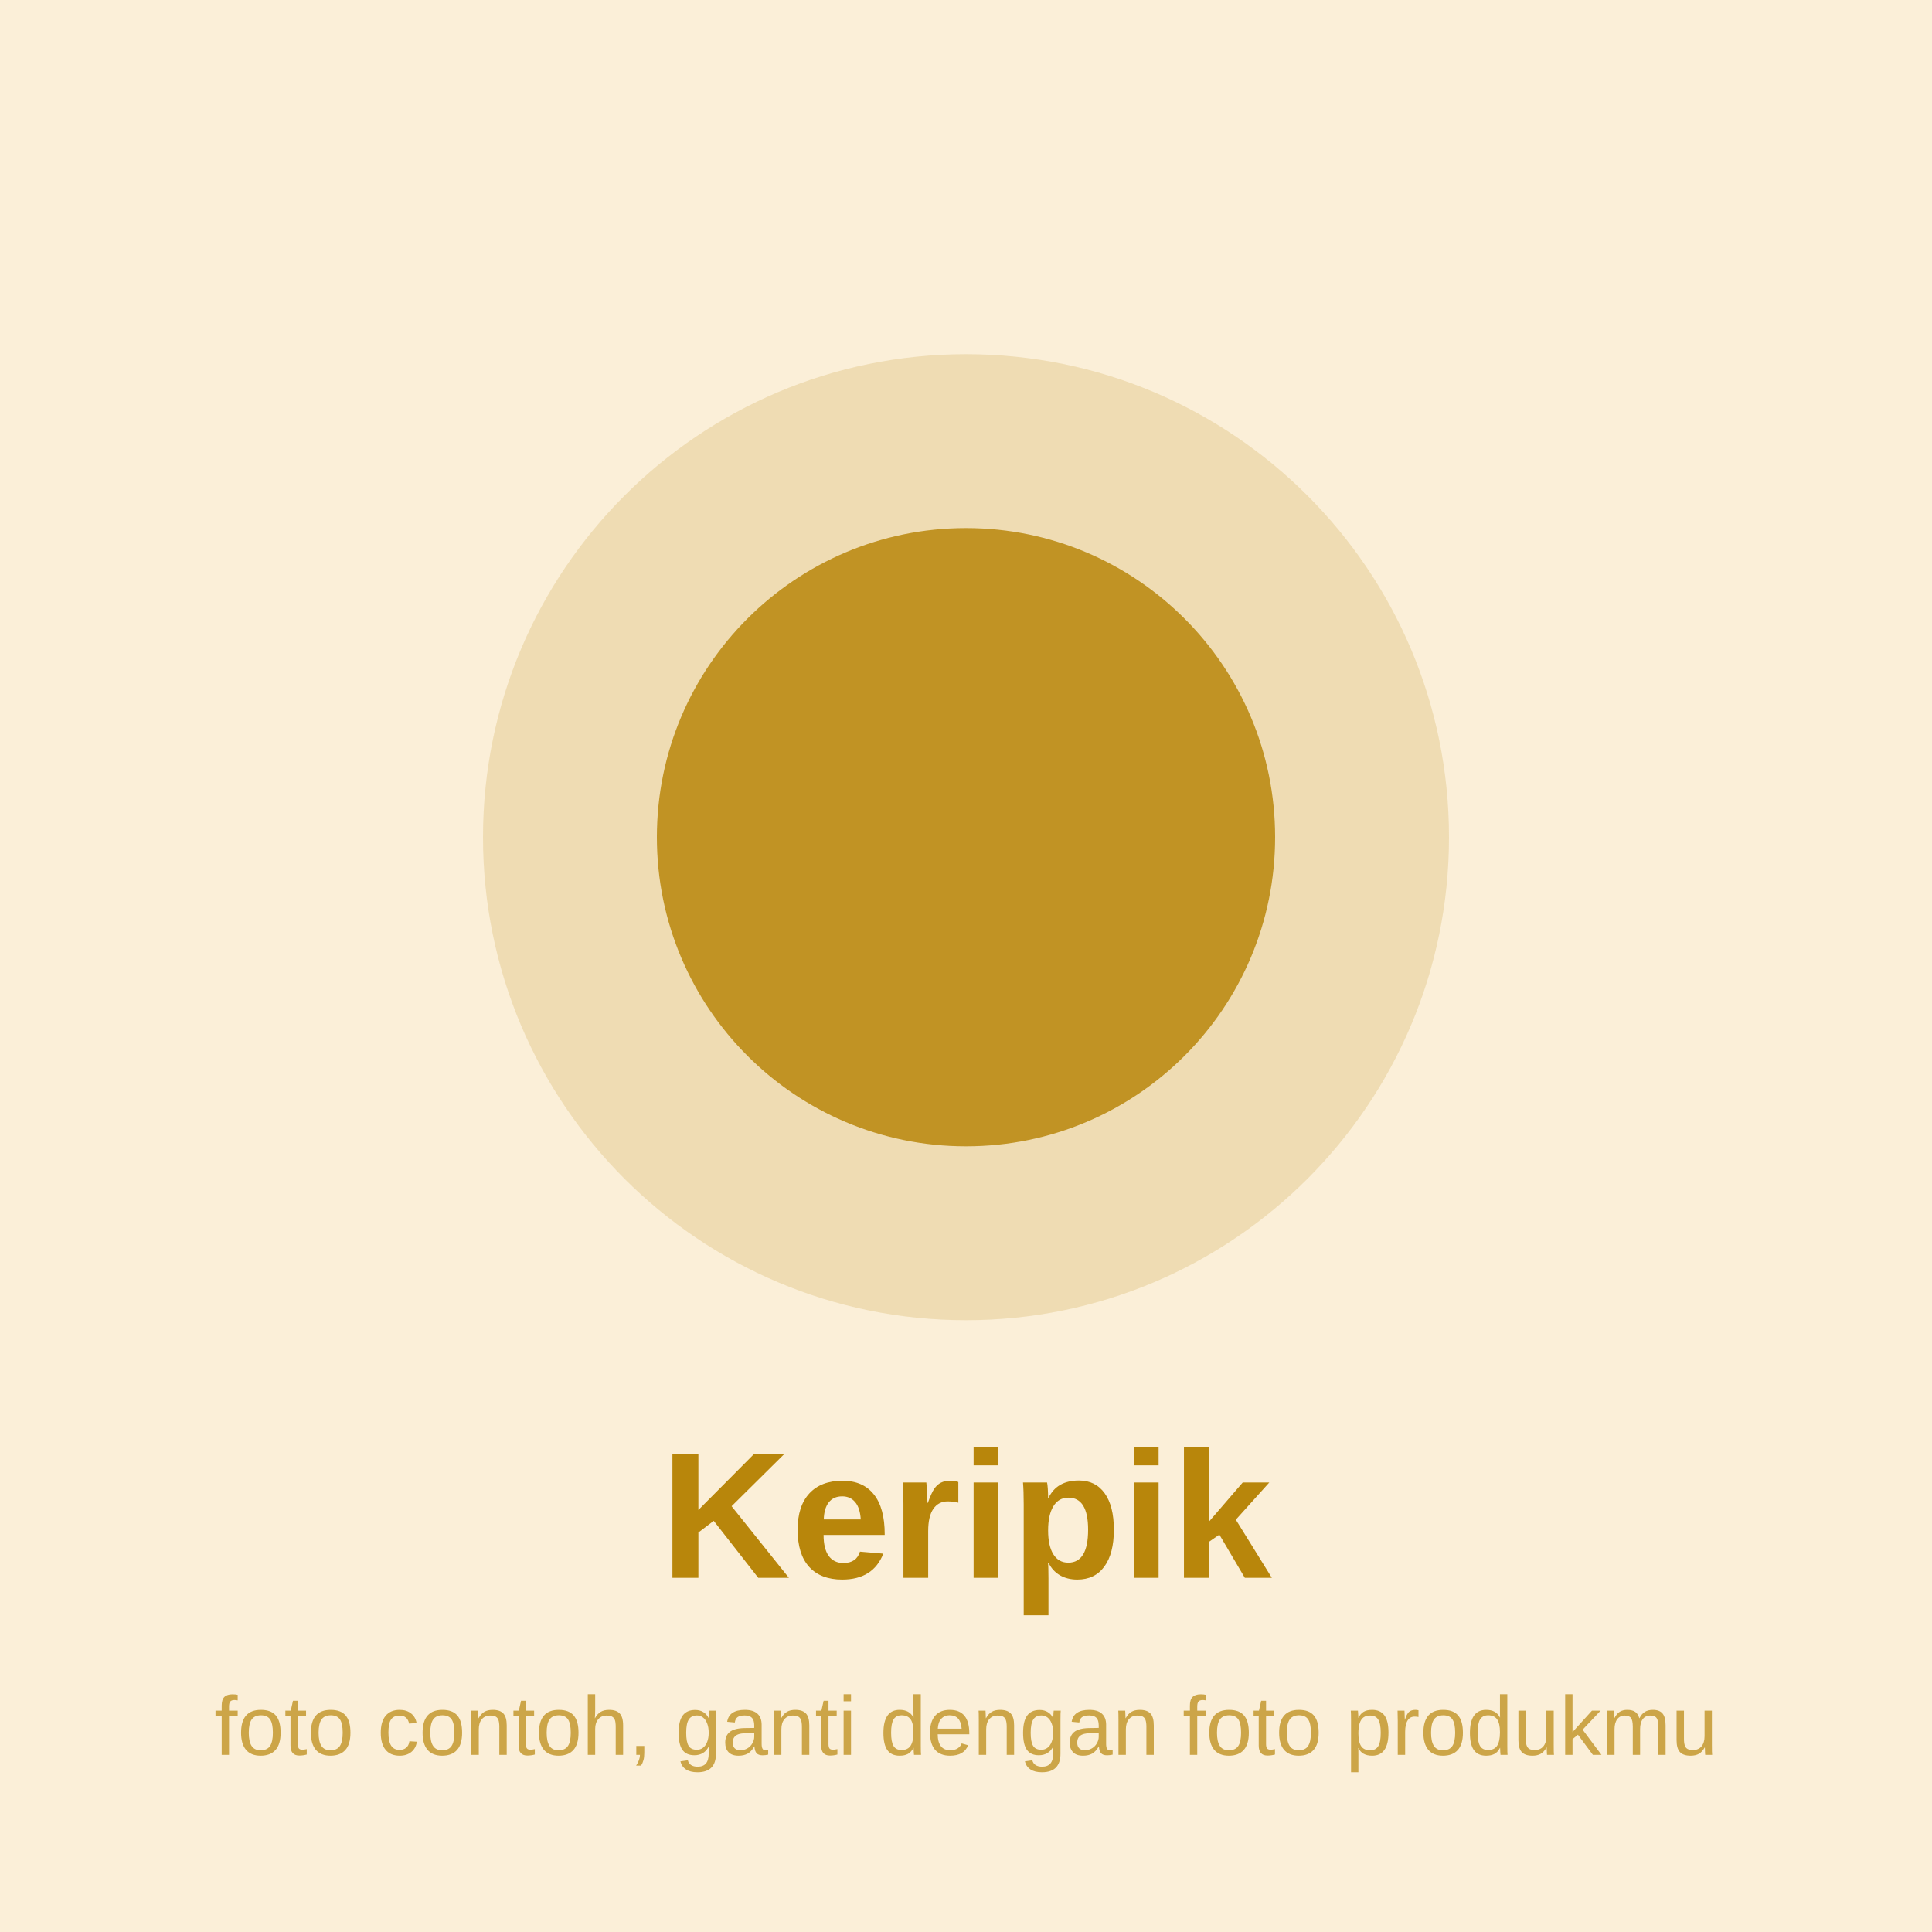
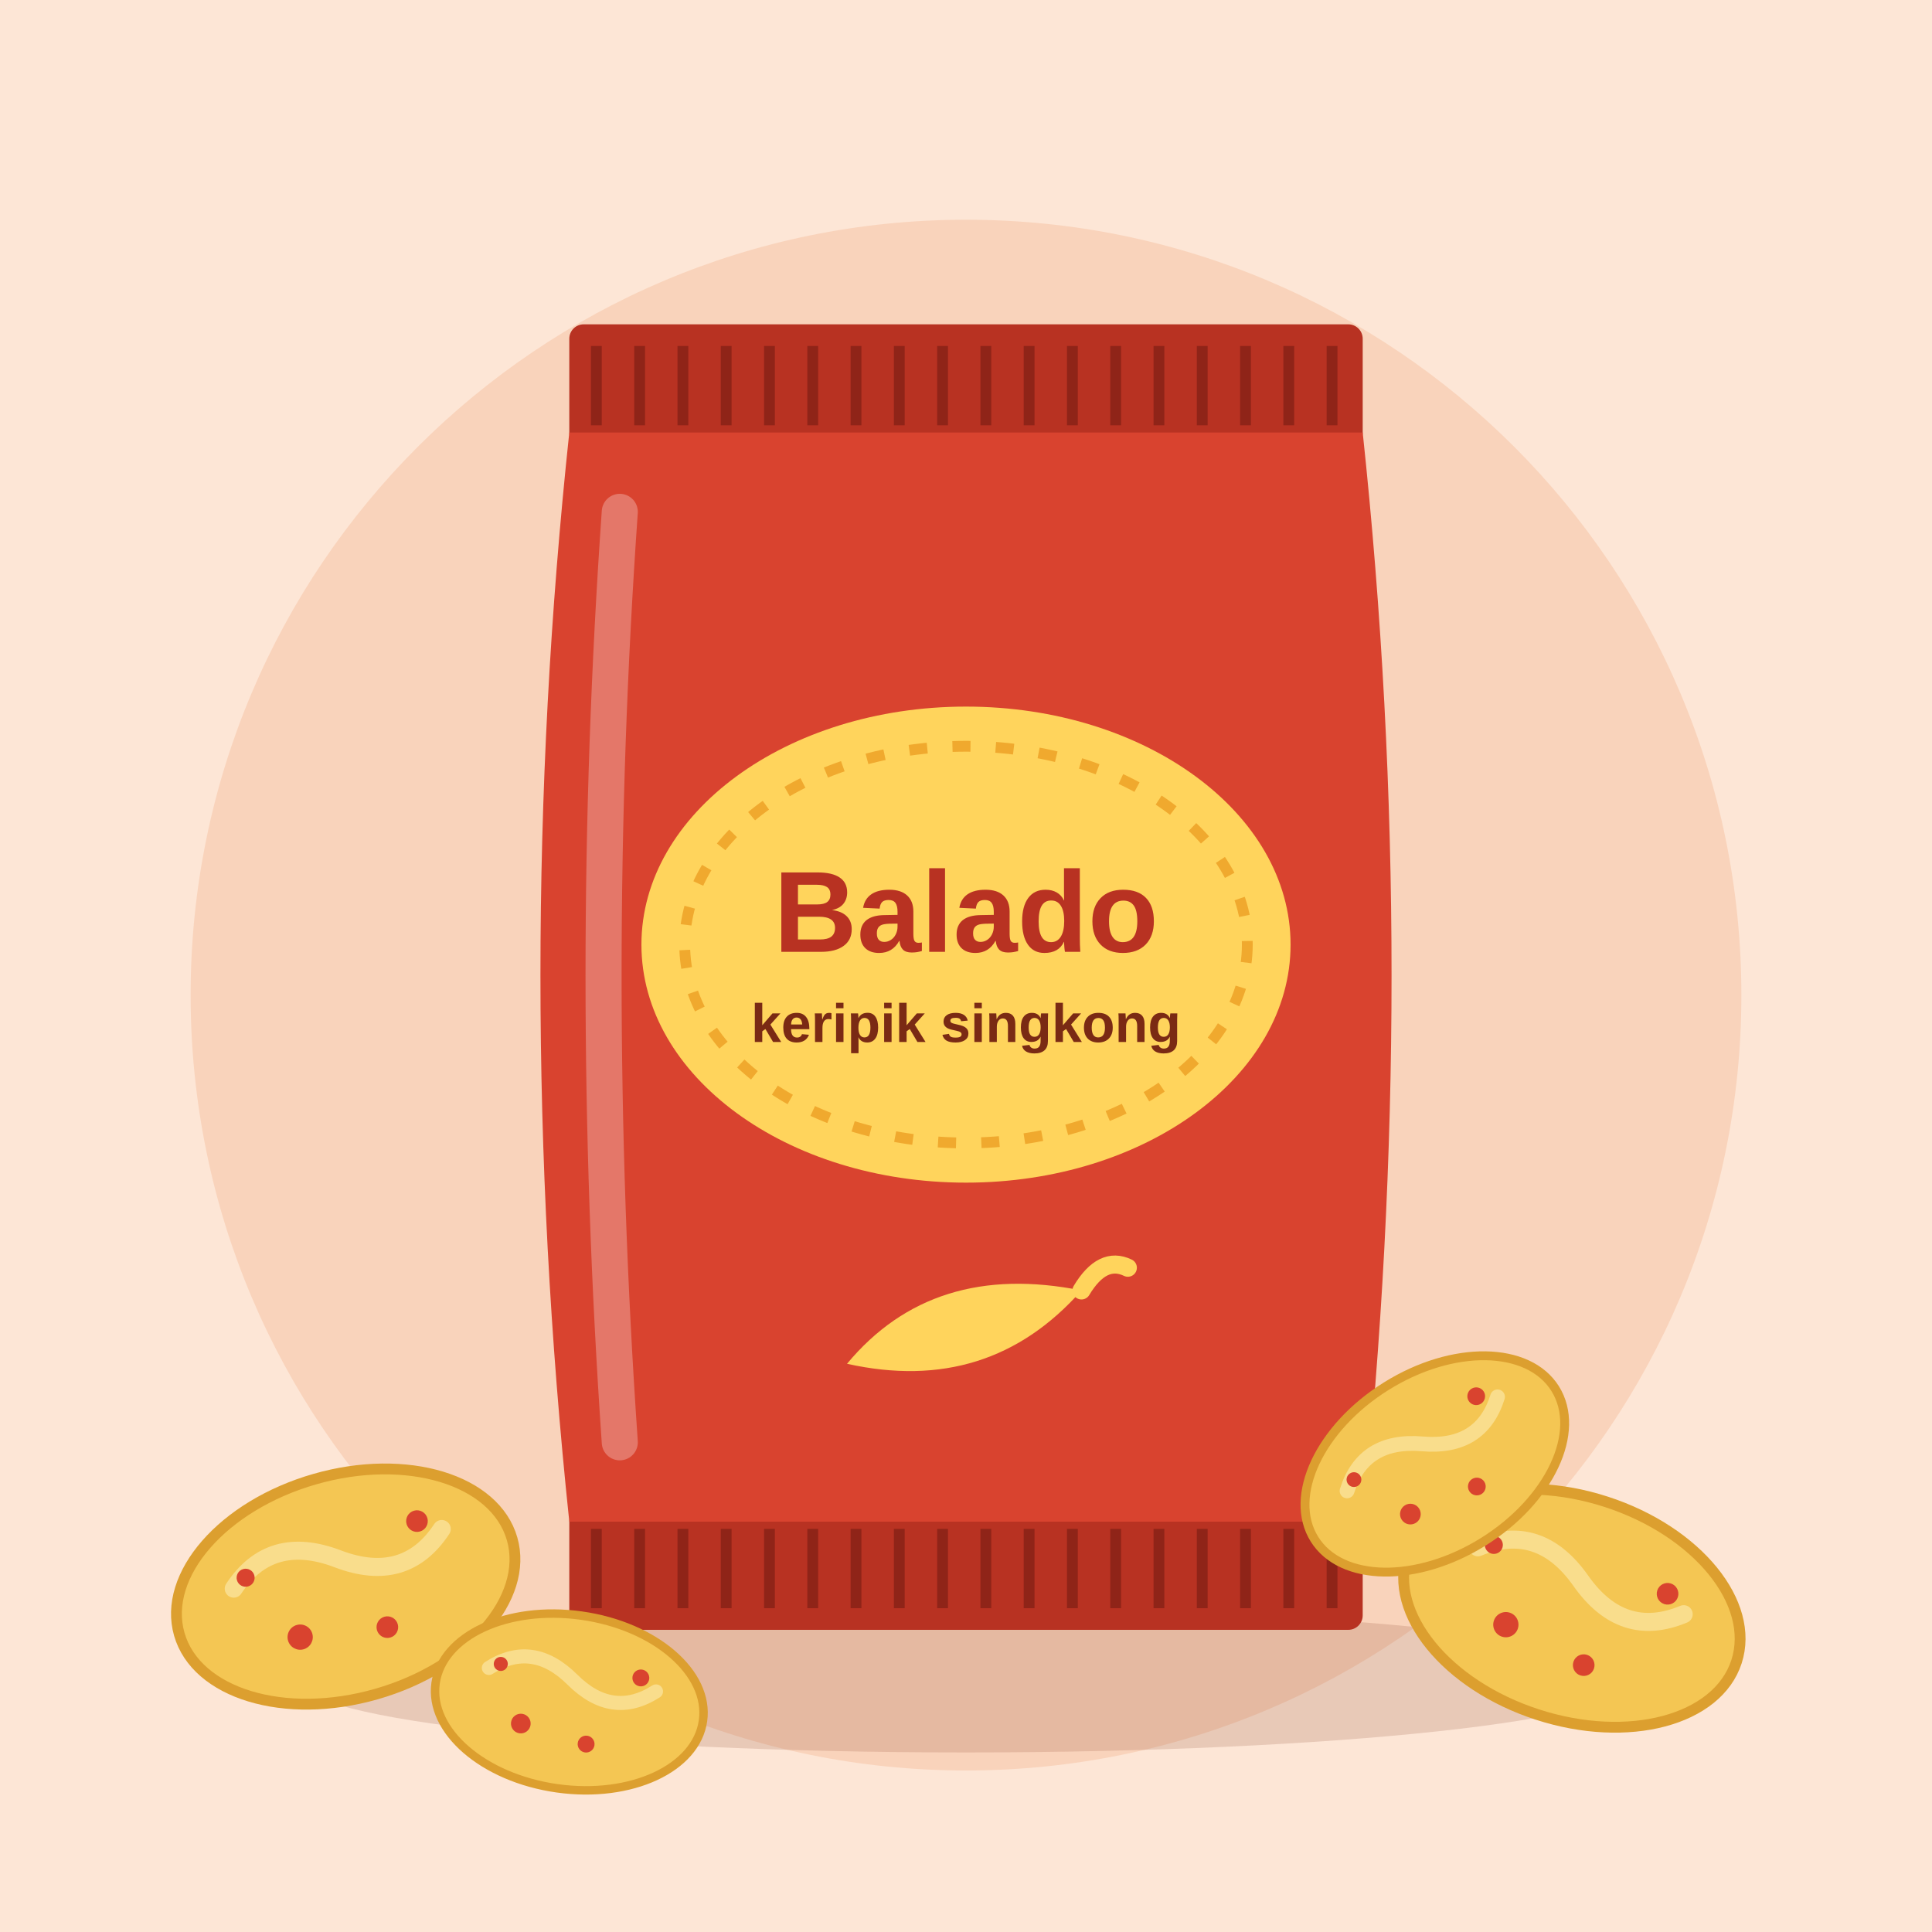
- <svg xmlns="http://www.w3.org/2000/svg" viewBox="0 0 600 600" role="img" aria-label="Foto contoh: Keripik">
-   <rect width="600" height="600" fill="#fbefd8" />
-   <circle cx="300" cy="260" r="150" fill="#b8860b" opacity="0.18" />
-   <circle cx="300" cy="260" r="96" fill="#b8860b" opacity="0.85" />
-   <text x="300" y="490" text-anchor="middle" font-family="Plus Jakarta Sans, Arial, sans-serif" font-size="56" font-weight="700" fill="#b8860b">Keripik</text>
-   <text x="300" y="545" text-anchor="middle" font-family="Plus Jakarta Sans, Arial, sans-serif" font-size="26" fill="#b8860b" opacity="0.7">foto contoh, ganti dengan foto produkmu</text>
+ <svg xmlns="http://www.w3.org/2000/svg" width="600" height="600" viewBox="0 0 600 600" role="img" aria-label="Ilustrasi keripik singkong balado dalam kemasan">
+   <defs>
+     <g id="keping">
+       <ellipse rx="48" ry="31" fill="#f4c653" />
+       <ellipse rx="48" ry="31" fill="none" stroke="#dc9f2f" stroke-width="3" />
+       <path d="M-30-8q14-12 30 0t30 0" fill="none" stroke="#f9dd8c" stroke-width="5" stroke-linecap="round" />
+       <circle cx="-16" cy="10" r="3.5" fill="#d9432f" />
+       <circle cx="8" cy="14" r="3" fill="#d9432f" />
+       <circle cx="24" cy="-12" r="3" fill="#d9432f" />
+       <circle cx="-26" cy="-10" r="2.5" fill="#d9432f" />
+     </g>
+   </defs>
+   <rect width="600" height="600" fill="#fde6d6" />
+   <g transform="translate(300 318) scale(1.12) translate(-300 -318)">
+     <circle cx="300" cy="310" r="215" fill="#f9d3bb" />
+     <ellipse cx="300" cy="500" rx="185" ry="20" fill="#7a2a14" opacity="0.16" />
+     <rect x="190" y="124" width="220" height="34" rx="4" fill="#b83222" />
+     <line x1="196" y1="141" x2="404" y2="141" stroke="#8f2418" stroke-width="22" stroke-dasharray="3 9" />
+     <rect x="190" y="452" width="220" height="34" rx="4" fill="#b83222" />
+     <line x1="196" y1="469" x2="404" y2="469" stroke="#8f2418" stroke-width="22" stroke-dasharray="3 9" />
+     <path d="M190 154h220q16 150 0 302H190q-16-152 0-302z" fill="#d9432f" />
+     <path d="M204 176q-9 128 0 258" fill="none" stroke="#fff" stroke-opacity="0.28" stroke-width="10" stroke-linecap="round" />
+     <ellipse cx="300" cy="296" rx="90" ry="66" fill="#ffd45c" />
+     <ellipse cx="300" cy="296" rx="78" ry="55" fill="none" stroke="#f0a92e" stroke-width="3" stroke-dasharray="5 7" />
+     <text x="300" y="298" font-family="Arial, Helvetica, sans-serif" text-anchor="middle" font-size="32" font-weight="800" fill="#b83222">Balado</text>
+     <text x="300" y="323" font-family="Arial, Helvetica, sans-serif" text-anchor="middle" font-size="15" font-weight="700" fill="#7a2a14">keripik singkong</text>
+     <g transform="translate(300 404) rotate(-14)">
+       <path d="M-34 0q30-22 68-4q-32 22-68 4z" fill="#ffd45c" />
+       <path d="M34-4q8-8 14-3" fill="none" stroke="#ffd45c" stroke-width="5" stroke-linecap="round" />
+     </g>
+     <use href="#keping" transform="translate(128 474) rotate(-16)" />
+     <use href="#keping" transform="translate(468 480) rotate(18)" />
+     <use href="#keping" transform="translate(430 440) rotate(-32) scale(0.82)" />
+     <use href="#keping" transform="translate(190 506) rotate(8) scale(0.78)" />
+   </g>
</svg>
